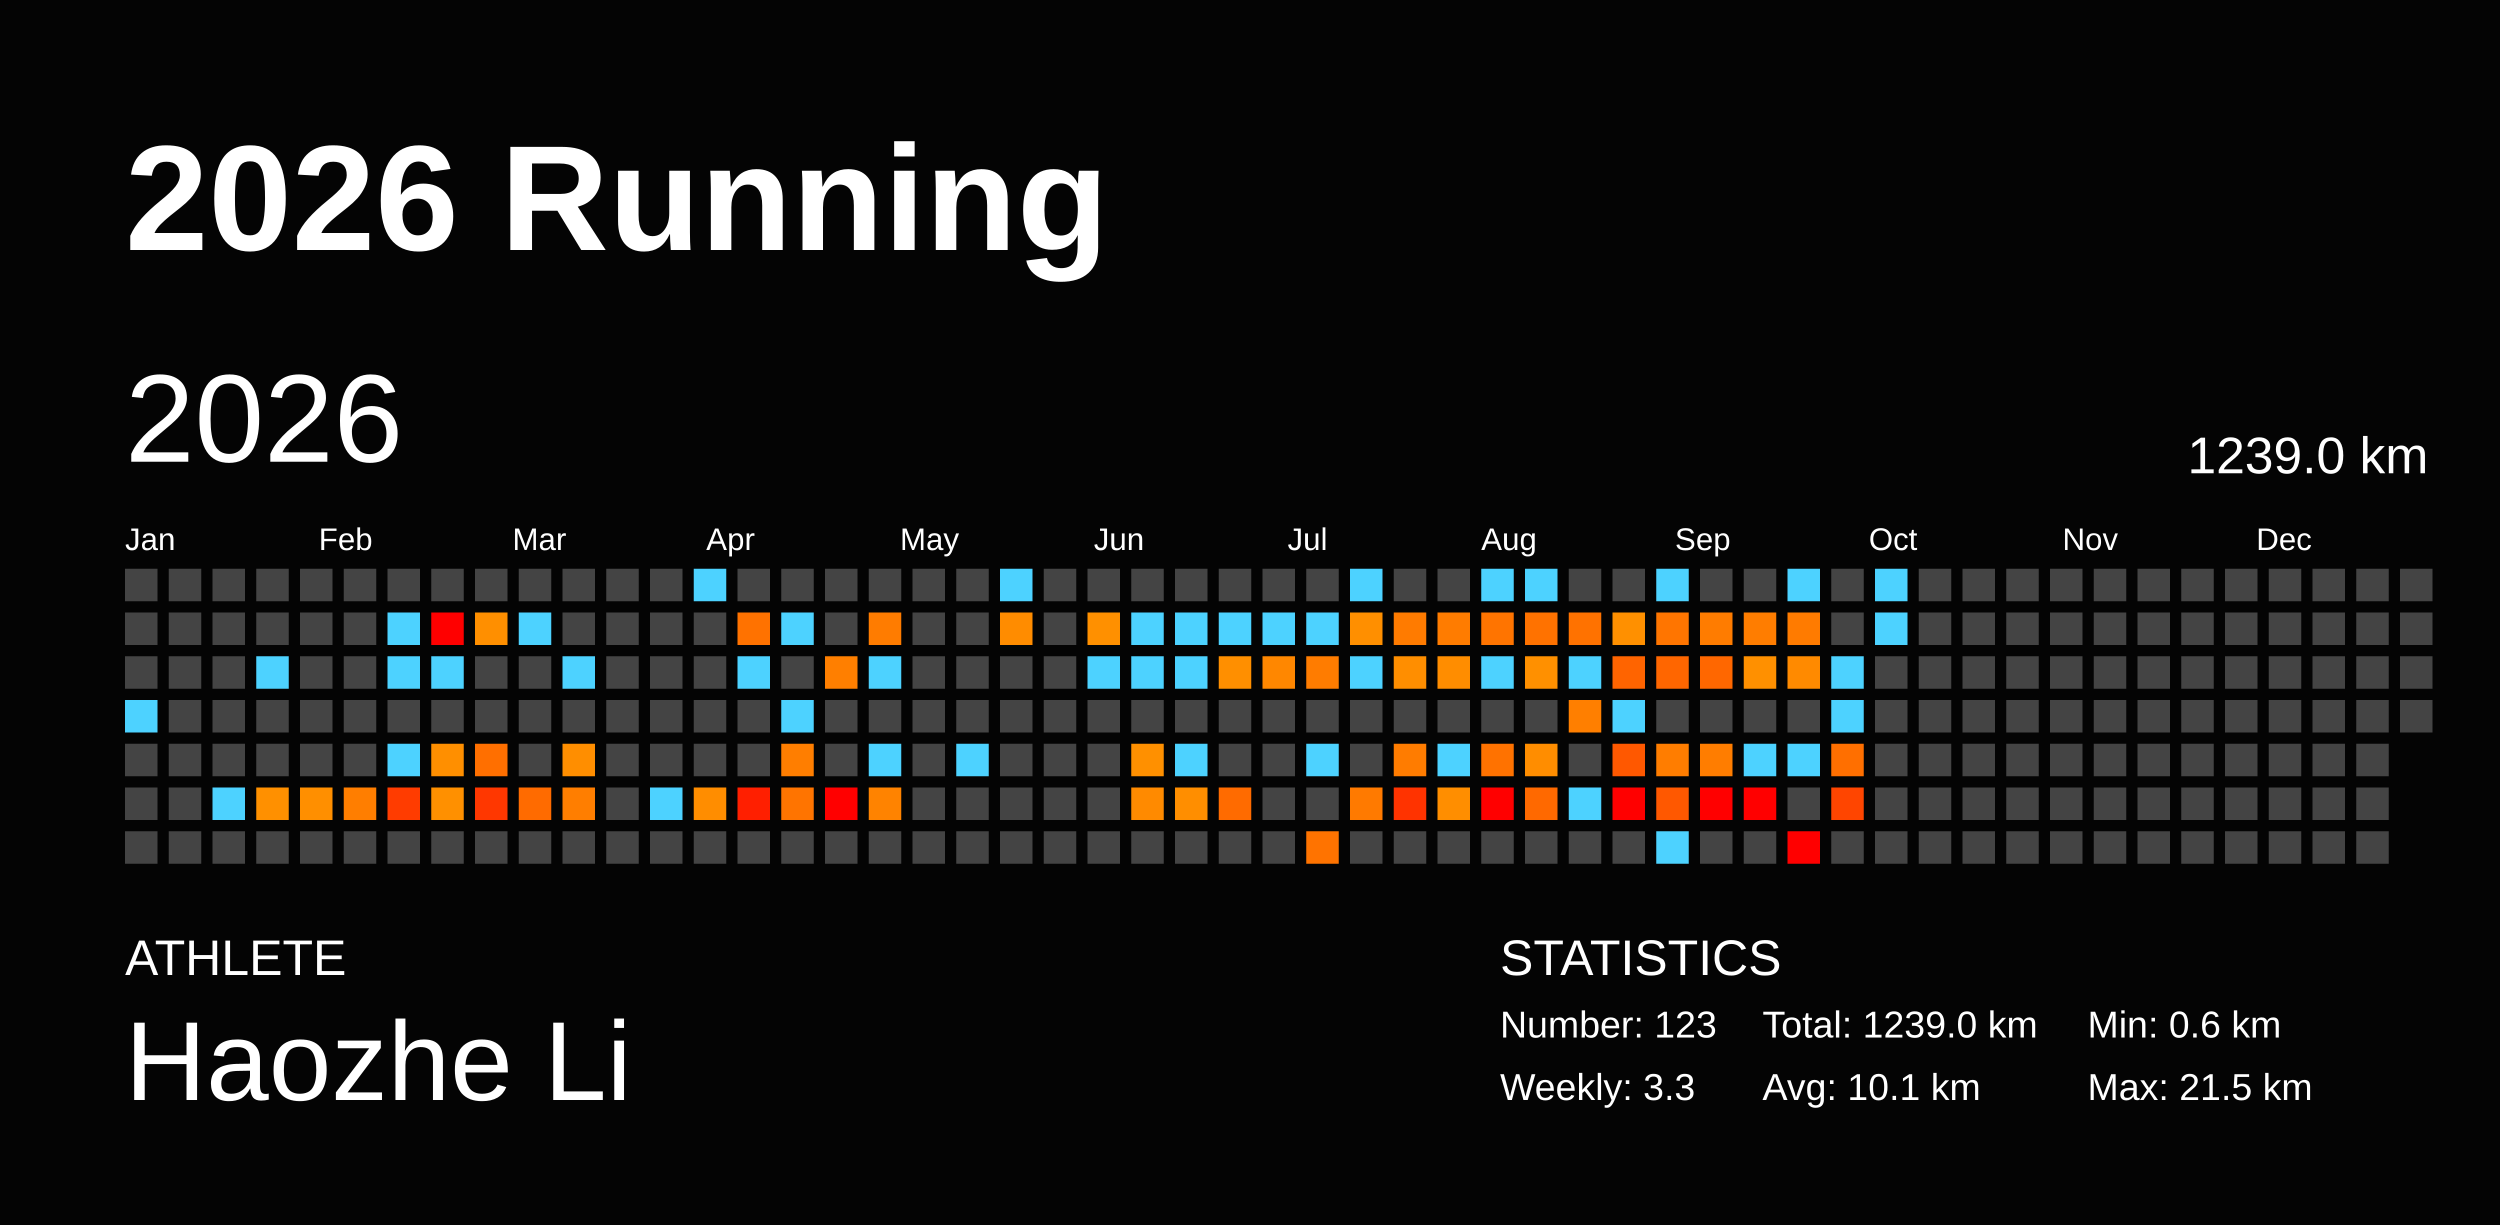
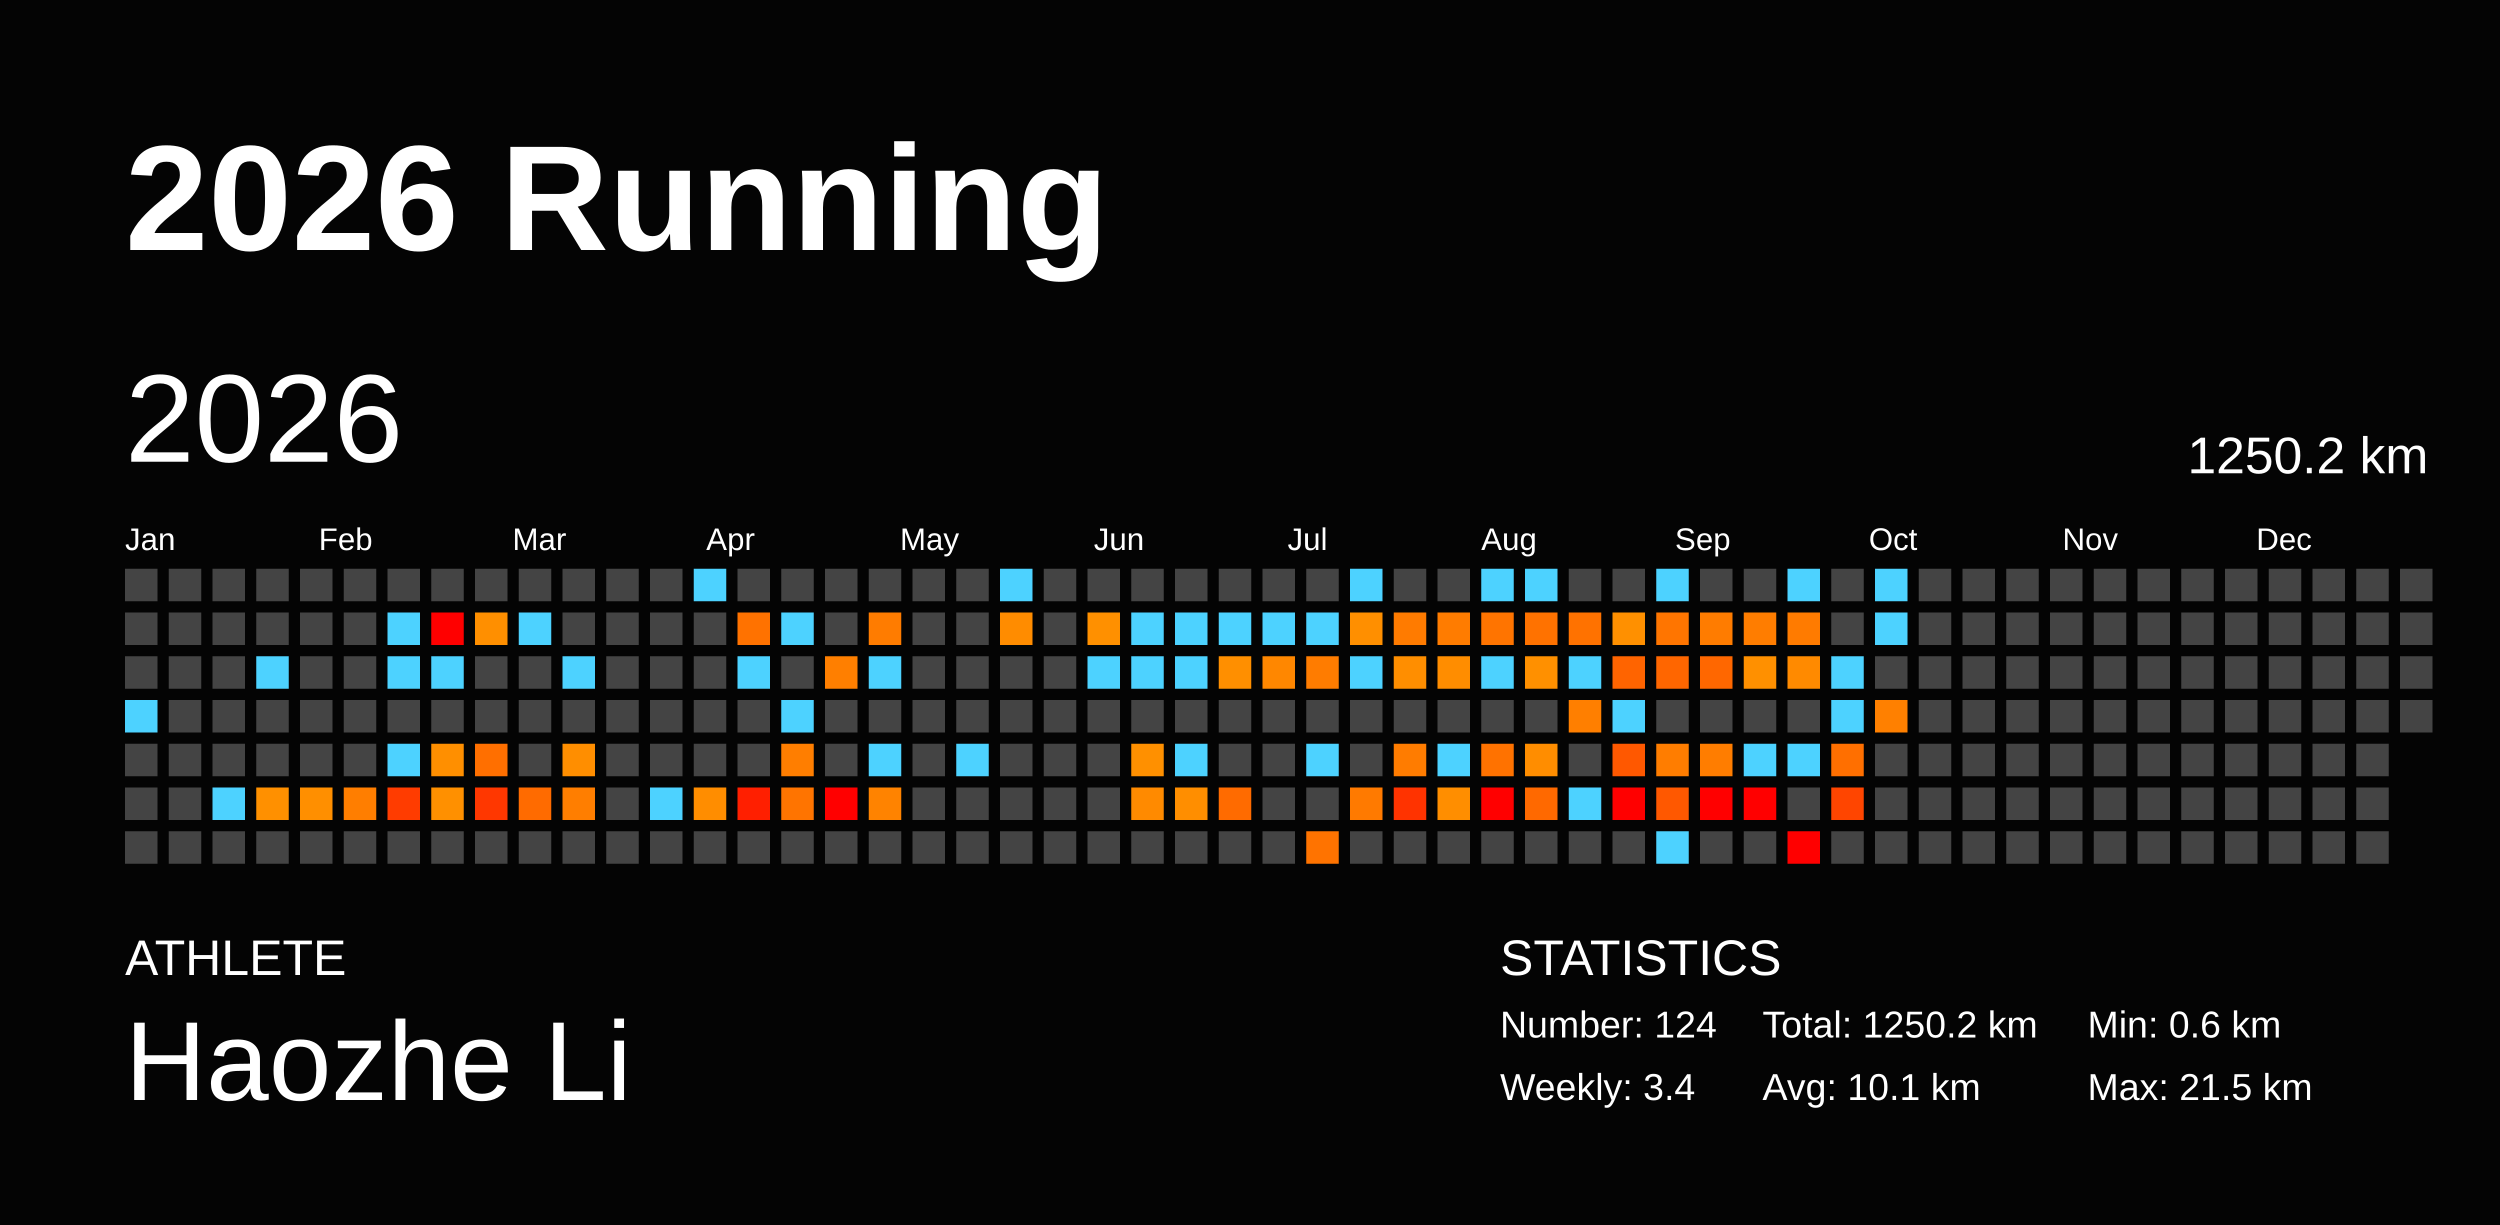
<svg xmlns="http://www.w3.org/2000/svg" baseProfile="full" height="98mm" version="1.1" viewBox="0,0,200,98" width="200mm">
  <defs />
  <rect fill="#040404" height="98" width="200" x="0" y="0" />
  <text fill="#FFFFFF" style="font-size:12px; font-family:Arial; font-weight:bold;" x="10" y="20">2026 Running</text>
  <text fill="#FFFFFF" style="font-size:4px; font-family:Arial" x="10" y="78">ATHLETE</text>
  <text fill="#FFFFFF" style="font-size:9px; font-family:Arial" x="10" y="88">Haozhe Li</text>
  <text fill="#FFFFFF" style="font-size:4px; font-family:Arial" x="120" y="78">STATISTICS</text>
-   <text fill="#FFFFFF" style="font-size:3px; font-family:Arial" x="120" y="83">Number: 123</text>
-   <text fill="#FFFFFF" style="font-size:3px; font-family:Arial" x="120" y="88">Weekly: 3.3</text>
-   <text fill="#FFFFFF" style="font-size:3px; font-family:Arial" x="141" y="83">Total: 1239.0 km</text>
+   <text fill="#FFFFFF" style="font-size:3px; font-family:Arial" x="120" y="83">Number: 124</text>
+   <text fill="#FFFFFF" style="font-size:3px; font-family:Arial" x="120" y="88">Weekly: 3.4</text>
+   <text fill="#FFFFFF" style="font-size:3px; font-family:Arial" x="141" y="83">Total: 1250.2 km</text>
  <text fill="#FFFFFF" style="font-size:3px; font-family:Arial" x="141" y="88">Avg: 10.1 km</text>
  <text fill="#FFFFFF" style="font-size:3px; font-family:Arial" x="167" y="83">Min: 0.6 km</text>
  <text fill="#FFFFFF" style="font-size:3px; font-family:Arial" x="167" y="88">Max: 21.5 km</text>
  <text dominant-baseline="hanging" fill="#FFFFFF" style="font-size:10.0px; font-family:Arial;" x="10" y="30">2026</text>
-   <text dominant-baseline="hanging" fill="#FFFFFF" style="font-size:4.125px; font-family:Arial;" x="175" y="35">1239.0 km</text>
+   <text dominant-baseline="hanging" fill="#FFFFFF" style="font-size:4.125px; font-family:Arial;" x="175" y="35">1250.2 km</text>
  <text fill="#FFFFFF" style="font-size:2.5px; font-family:Arial" x="10.0" y="44">Jan</text>
  <text fill="#FFFFFF" style="font-size:2.5px; font-family:Arial" x="25.5" y="44">Feb</text>
  <text fill="#FFFFFF" style="font-size:2.5px; font-family:Arial" x="41.0" y="44">Mar</text>
  <text fill="#FFFFFF" style="font-size:2.5px; font-family:Arial" x="56.5" y="44">Apr</text>
  <text fill="#FFFFFF" style="font-size:2.5px; font-family:Arial" x="72.0" y="44">May</text>
  <text fill="#FFFFFF" style="font-size:2.5px; font-family:Arial" x="87.5" y="44">Jun</text>
  <text fill="#FFFFFF" style="font-size:2.5px; font-family:Arial" x="103.0" y="44">Jul</text>
  <text fill="#FFFFFF" style="font-size:2.5px; font-family:Arial" x="118.5" y="44">Aug</text>
  <text fill="#FFFFFF" style="font-size:2.5px; font-family:Arial" x="134.0" y="44">Sep</text>
  <text fill="#FFFFFF" style="font-size:2.5px; font-family:Arial" x="149.5" y="44">Oct</text>
  <text fill="#FFFFFF" style="font-size:2.5px; font-family:Arial" x="165.0" y="44">Nov</text>
  <text fill="#FFFFFF" style="font-size:2.5px; font-family:Arial" x="180.5" y="44">Dec</text>
  <rect fill="#444444" height="2.6" width="2.6" x="10.0" y="45.5" />
  <rect fill="#444444" height="2.6" width="2.6" x="10.0" y="49.0" />
  <rect fill="#444444" height="2.6" width="2.6" x="10.0" y="52.5" />
  <rect fill="#4dd2ff" height="2.6" width="2.6" x="10.0" y="56.0" />
  <rect fill="#444444" height="2.6" width="2.6" x="10.0" y="59.5" />
  <rect fill="#444444" height="2.6" width="2.6" x="10.0" y="63.0" />
  <rect fill="#444444" height="2.6" width="2.6" x="10.0" y="66.5" />
  <rect fill="#444444" height="2.6" width="2.6" x="13.5" y="45.5" />
  <rect fill="#444444" height="2.6" width="2.6" x="13.5" y="49.0" />
  <rect fill="#444444" height="2.6" width="2.6" x="13.5" y="52.5" />
  <rect fill="#444444" height="2.6" width="2.6" x="13.5" y="56.0" />
  <rect fill="#444444" height="2.6" width="2.6" x="13.5" y="59.5" />
  <rect fill="#444444" height="2.6" width="2.6" x="13.5" y="63.0" />
  <rect fill="#444444" height="2.6" width="2.6" x="13.5" y="66.5" />
  <rect fill="#444444" height="2.6" width="2.6" x="17.0" y="45.5" />
  <rect fill="#444444" height="2.6" width="2.6" x="17.0" y="49.0" />
  <rect fill="#444444" height="2.6" width="2.6" x="17.0" y="52.5" />
  <rect fill="#444444" height="2.6" width="2.6" x="17.0" y="56.0" />
  <rect fill="#444444" height="2.6" width="2.6" x="17.0" y="59.5" />
  <rect fill="#4dd2ff" height="2.6" width="2.6" x="17.0" y="63.0" />
  <rect fill="#444444" height="2.6" width="2.6" x="17.0" y="66.5" />
  <rect fill="#444444" height="2.6" width="2.6" x="20.5" y="45.5" />
  <rect fill="#444444" height="2.6" width="2.6" x="20.5" y="49.0" />
  <rect fill="#4dd2ff" height="2.6" width="2.6" x="20.5" y="52.5" />
  <rect fill="#444444" height="2.6" width="2.6" x="20.5" y="56.0" />
  <rect fill="#444444" height="2.6" width="2.6" x="20.5" y="59.5" />
  <rect fill="#ff9000" height="2.6" width="2.6" x="20.5" y="63.0" />
  <rect fill="#444444" height="2.6" width="2.6" x="20.5" y="66.5" />
  <rect fill="#444444" height="2.6" width="2.6" x="24.0" y="45.5" />
  <rect fill="#444444" height="2.6" width="2.6" x="24.0" y="49.0" />
  <rect fill="#444444" height="2.6" width="2.6" x="24.0" y="52.5" />
  <rect fill="#444444" height="2.6" width="2.6" x="24.0" y="56.0" />
  <rect fill="#444444" height="2.6" width="2.6" x="24.0" y="59.5" />
  <rect fill="#ff8f00" height="2.6" width="2.6" x="24.0" y="63.0" />
  <rect fill="#444444" height="2.6" width="2.6" x="24.0" y="66.5" />
  <rect fill="#444444" height="2.6" width="2.6" x="27.5" y="45.5" />
  <rect fill="#444444" height="2.6" width="2.6" x="27.5" y="49.0" />
  <rect fill="#444444" height="2.6" width="2.6" x="27.5" y="52.5" />
  <rect fill="#444444" height="2.6" width="2.6" x="27.5" y="56.0" />
  <rect fill="#444444" height="2.6" width="2.6" x="27.5" y="59.5" />
  <rect fill="#ff7e00" height="2.6" width="2.6" x="27.5" y="63.0" />
  <rect fill="#444444" height="2.6" width="2.6" x="27.5" y="66.5" />
  <rect fill="#444444" height="2.6" width="2.6" x="31.0" y="45.5" />
  <rect fill="#4dd2ff" height="2.6" width="2.6" x="31.0" y="49.0" />
  <rect fill="#4dd2ff" height="2.6" width="2.6" x="31.0" y="52.5" />
  <rect fill="#444444" height="2.6" width="2.6" x="31.0" y="56.0" />
  <rect fill="#4dd2ff" height="2.6" width="2.6" x="31.0" y="59.5" />
  <rect fill="#ff3c00" height="2.6" width="2.6" x="31.0" y="63.0" />
  <rect fill="#444444" height="2.6" width="2.6" x="31.0" y="66.5" />
  <rect fill="#444444" height="2.6" width="2.6" x="34.5" y="45.5" />
  <rect fill="red" height="2.6" width="2.6" x="34.5" y="49.0" />
  <rect fill="#4dd2ff" height="2.6" width="2.6" x="34.5" y="52.5" />
  <rect fill="#444444" height="2.6" width="2.6" x="34.5" y="56.0" />
  <rect fill="#ff8f00" height="2.6" width="2.6" x="34.5" y="59.5" />
  <rect fill="#ff9000" height="2.6" width="2.6" x="34.5" y="63.0" />
  <rect fill="#444444" height="2.6" width="2.6" x="34.5" y="66.5" />
  <rect fill="#444444" height="2.6" width="2.6" x="38.0" y="45.5" />
  <rect fill="#ff8f00" height="2.6" width="2.6" x="38.0" y="49.0" />
  <rect fill="#444444" height="2.6" width="2.6" x="38.0" y="52.5" />
  <rect fill="#444444" height="2.6" width="2.6" x="38.0" y="56.0" />
  <rect fill="#ff6f00" height="2.6" width="2.6" x="38.0" y="59.5" />
  <rect fill="#ff3700" height="2.6" width="2.6" x="38.0" y="63.0" />
  <rect fill="#444444" height="2.6" width="2.6" x="38.0" y="66.5" />
  <rect fill="#444444" height="2.6" width="2.6" x="41.5" y="45.5" />
  <rect fill="#4dd2ff" height="2.6" width="2.6" x="41.5" y="49.0" />
  <rect fill="#444444" height="2.6" width="2.6" x="41.5" y="52.5" />
  <rect fill="#444444" height="2.6" width="2.6" x="41.5" y="56.0" />
  <rect fill="#444444" height="2.6" width="2.6" x="41.5" y="59.5" />
  <rect fill="#ff6b00" height="2.6" width="2.6" x="41.5" y="63.0" />
  <rect fill="#444444" height="2.6" width="2.6" x="41.5" y="66.5" />
  <rect fill="#444444" height="2.6" width="2.6" x="45.0" y="45.5" />
  <rect fill="#444444" height="2.6" width="2.6" x="45.0" y="49.0" />
  <rect fill="#4dd2ff" height="2.6" width="2.6" x="45.0" y="52.5" />
  <rect fill="#444444" height="2.6" width="2.6" x="45.0" y="56.0" />
  <rect fill="#ff8e00" height="2.6" width="2.6" x="45.0" y="59.5" />
  <rect fill="#ff7e00" height="2.6" width="2.6" x="45.0" y="63.0" />
  <rect fill="#444444" height="2.6" width="2.6" x="45.0" y="66.5" />
  <rect fill="#444444" height="2.6" width="2.6" x="48.5" y="45.5" />
  <rect fill="#444444" height="2.6" width="2.6" x="48.5" y="49.0" />
  <rect fill="#444444" height="2.6" width="2.6" x="48.5" y="52.5" />
  <rect fill="#444444" height="2.6" width="2.6" x="48.5" y="56.0" />
  <rect fill="#444444" height="2.6" width="2.6" x="48.5" y="59.5" />
  <rect fill="#444444" height="2.6" width="2.6" x="48.5" y="63.0" />
  <rect fill="#444444" height="2.6" width="2.6" x="48.5" y="66.5" />
  <rect fill="#444444" height="2.6" width="2.6" x="52.0" y="45.5" />
  <rect fill="#444444" height="2.6" width="2.6" x="52.0" y="49.0" />
  <rect fill="#444444" height="2.6" width="2.6" x="52.0" y="52.5" />
  <rect fill="#444444" height="2.6" width="2.6" x="52.0" y="56.0" />
  <rect fill="#444444" height="2.6" width="2.6" x="52.0" y="59.5" />
  <rect fill="#4dd2ff" height="2.6" width="2.6" x="52.0" y="63.0" />
  <rect fill="#444444" height="2.6" width="2.6" x="52.0" y="66.5" />
  <rect fill="#4dd2ff" height="2.6" width="2.6" x="55.5" y="45.5" />
  <rect fill="#444444" height="2.6" width="2.6" x="55.5" y="49.0" />
  <rect fill="#444444" height="2.6" width="2.6" x="55.5" y="52.5" />
  <rect fill="#444444" height="2.6" width="2.6" x="55.5" y="56.0" />
  <rect fill="#444444" height="2.6" width="2.6" x="55.5" y="59.5" />
  <rect fill="#ff8d00" height="2.6" width="2.6" x="55.5" y="63.0" />
  <rect fill="#444444" height="2.6" width="2.6" x="55.5" y="66.5" />
  <rect fill="#444444" height="2.6" width="2.6" x="59.0" y="45.5" />
  <rect fill="#ff7200" height="2.6" width="2.6" x="59.0" y="49.0" />
  <rect fill="#4dd2ff" height="2.6" width="2.6" x="59.0" y="52.5" />
  <rect fill="#444444" height="2.6" width="2.6" x="59.0" y="56.0" />
  <rect fill="#444444" height="2.6" width="2.6" x="59.0" y="59.5" />
  <rect fill="#ff1f00" height="2.6" width="2.6" x="59.0" y="63.0" />
  <rect fill="#444444" height="2.6" width="2.6" x="59.0" y="66.5" />
  <rect fill="#444444" height="2.6" width="2.6" x="62.5" y="45.5" />
  <rect fill="#4dd2ff" height="2.6" width="2.6" x="62.5" y="49.0" />
  <rect fill="#444444" height="2.6" width="2.6" x="62.5" y="52.5" />
  <rect fill="#4dd2ff" height="2.6" width="2.6" x="62.5" y="56.0" />
  <rect fill="#ff7e00" height="2.6" width="2.6" x="62.5" y="59.5" />
  <rect fill="#ff7400" height="2.6" width="2.6" x="62.5" y="63.0" />
  <rect fill="#444444" height="2.6" width="2.6" x="62.5" y="66.5" />
  <rect fill="#444444" height="2.6" width="2.6" x="66.0" y="45.5" />
  <rect fill="#444444" height="2.6" width="2.6" x="66.0" y="49.0" />
  <rect fill="#ff7f00" height="2.6" width="2.6" x="66.0" y="52.5" />
  <rect fill="#444444" height="2.6" width="2.6" x="66.0" y="56.0" />
  <rect fill="#444444" height="2.6" width="2.6" x="66.0" y="59.5" />
  <rect fill="red" height="2.6" width="2.6" x="66.0" y="63.0" />
  <rect fill="#444444" height="2.6" width="2.6" x="66.0" y="66.5" />
  <rect fill="#444444" height="2.6" width="2.6" x="69.5" y="45.5" />
  <rect fill="#ff7c00" height="2.6" width="2.6" x="69.5" y="49.0" />
  <rect fill="#4dd2ff" height="2.6" width="2.6" x="69.5" y="52.5" />
  <rect fill="#444444" height="2.6" width="2.6" x="69.5" y="56.0" />
  <rect fill="#4dd2ff" height="2.6" width="2.6" x="69.5" y="59.5" />
  <rect fill="#ff8300" height="2.6" width="2.6" x="69.5" y="63.0" />
  <rect fill="#444444" height="2.6" width="2.6" x="69.5" y="66.5" />
  <rect fill="#444444" height="2.6" width="2.6" x="73.0" y="45.5" />
  <rect fill="#444444" height="2.6" width="2.6" x="73.0" y="49.0" />
  <rect fill="#444444" height="2.6" width="2.6" x="73.0" y="52.5" />
  <rect fill="#444444" height="2.6" width="2.6" x="73.0" y="56.0" />
  <rect fill="#444444" height="2.6" width="2.6" x="73.0" y="59.5" />
  <rect fill="#444444" height="2.6" width="2.6" x="73.0" y="63.0" />
  <rect fill="#444444" height="2.6" width="2.6" x="73.0" y="66.5" />
  <rect fill="#444444" height="2.6" width="2.6" x="76.5" y="45.5" />
  <rect fill="#444444" height="2.6" width="2.6" x="76.5" y="49.0" />
  <rect fill="#444444" height="2.6" width="2.6" x="76.5" y="52.5" />
  <rect fill="#444444" height="2.6" width="2.6" x="76.5" y="56.0" />
  <rect fill="#4dd2ff" height="2.6" width="2.6" x="76.5" y="59.5" />
  <rect fill="#444444" height="2.6" width="2.6" x="76.5" y="63.0" />
  <rect fill="#444444" height="2.6" width="2.6" x="76.5" y="66.5" />
  <rect fill="#4dd2ff" height="2.6" width="2.6" x="80.0" y="45.5" />
  <rect fill="#ff8c00" height="2.6" width="2.6" x="80.0" y="49.0" />
  <rect fill="#444444" height="2.6" width="2.6" x="80.0" y="52.5" />
  <rect fill="#444444" height="2.6" width="2.6" x="80.0" y="56.0" />
  <rect fill="#444444" height="2.6" width="2.6" x="80.0" y="59.5" />
  <rect fill="#444444" height="2.6" width="2.6" x="80.0" y="63.0" />
  <rect fill="#444444" height="2.6" width="2.6" x="80.0" y="66.5" />
  <rect fill="#444444" height="2.6" width="2.6" x="83.5" y="45.5" />
  <rect fill="#444444" height="2.6" width="2.6" x="83.5" y="49.0" />
  <rect fill="#444444" height="2.6" width="2.6" x="83.5" y="52.5" />
  <rect fill="#444444" height="2.6" width="2.6" x="83.5" y="56.0" />
  <rect fill="#444444" height="2.6" width="2.6" x="83.5" y="59.5" />
  <rect fill="#444444" height="2.6" width="2.6" x="83.5" y="63.0" />
  <rect fill="#444444" height="2.6" width="2.6" x="83.5" y="66.5" />
  <rect fill="#444444" height="2.6" width="2.6" x="87.0" y="45.5" />
  <rect fill="#ff9000" height="2.6" width="2.6" x="87.0" y="49.0" />
  <rect fill="#4dd2ff" height="2.6" width="2.6" x="87.0" y="52.5" />
  <rect fill="#444444" height="2.6" width="2.6" x="87.0" y="56.0" />
  <rect fill="#444444" height="2.6" width="2.6" x="87.0" y="59.5" />
  <rect fill="#444444" height="2.6" width="2.6" x="87.0" y="63.0" />
  <rect fill="#444444" height="2.6" width="2.6" x="87.0" y="66.5" />
  <rect fill="#444444" height="2.6" width="2.6" x="90.5" y="45.5" />
  <rect fill="#4dd2ff" height="2.6" width="2.6" x="90.5" y="49.0" />
  <rect fill="#4dd2ff" height="2.6" width="2.6" x="90.5" y="52.5" />
  <rect fill="#444444" height="2.6" width="2.6" x="90.5" y="56.0" />
  <rect fill="#ff9000" height="2.6" width="2.6" x="90.5" y="59.5" />
  <rect fill="#ff8a00" height="2.6" width="2.6" x="90.5" y="63.0" />
  <rect fill="#444444" height="2.6" width="2.6" x="90.5" y="66.5" />
  <rect fill="#444444" height="2.6" width="2.6" x="94.0" y="45.5" />
  <rect fill="#4dd2ff" height="2.6" width="2.6" x="94.0" y="49.0" />
  <rect fill="#4dd2ff" height="2.6" width="2.6" x="94.0" y="52.5" />
  <rect fill="#444444" height="2.6" width="2.6" x="94.0" y="56.0" />
  <rect fill="#4dd2ff" height="2.6" width="2.6" x="94.0" y="59.5" />
  <rect fill="#ff8e00" height="2.6" width="2.6" x="94.0" y="63.0" />
  <rect fill="#444444" height="2.6" width="2.6" x="94.0" y="66.5" />
  <rect fill="#444444" height="2.6" width="2.6" x="97.5" y="45.5" />
  <rect fill="#4dd2ff" height="2.6" width="2.6" x="97.5" y="49.0" />
  <rect fill="#ff8f00" height="2.6" width="2.6" x="97.5" y="52.5" />
  <rect fill="#444444" height="2.6" width="2.6" x="97.5" y="56.0" />
  <rect fill="#444444" height="2.6" width="2.6" x="97.5" y="59.5" />
  <rect fill="#ff6b00" height="2.6" width="2.6" x="97.5" y="63.0" />
  <rect fill="#444444" height="2.6" width="2.6" x="97.5" y="66.5" />
  <rect fill="#444444" height="2.6" width="2.6" x="101.0" y="45.5" />
  <rect fill="#4dd2ff" height="2.6" width="2.6" x="101.0" y="49.0" />
  <rect fill="#ff8700" height="2.6" width="2.6" x="101.0" y="52.5" />
  <rect fill="#444444" height="2.6" width="2.6" x="101.0" y="56.0" />
  <rect fill="#444444" height="2.6" width="2.6" x="101.0" y="59.5" />
  <rect fill="#444444" height="2.6" width="2.6" x="101.0" y="63.0" />
  <rect fill="#444444" height="2.6" width="2.6" x="101.0" y="66.5" />
  <rect fill="#444444" height="2.6" width="2.6" x="104.5" y="45.5" />
  <rect fill="#4dd2ff" height="2.6" width="2.6" x="104.5" y="49.0" />
  <rect fill="#ff7c00" height="2.6" width="2.6" x="104.5" y="52.5" />
  <rect fill="#444444" height="2.6" width="2.6" x="104.5" y="56.0" />
  <rect fill="#4dd2ff" height="2.6" width="2.6" x="104.5" y="59.5" />
  <rect fill="#444444" height="2.6" width="2.6" x="104.5" y="63.0" />
  <rect fill="#ff7300" height="2.6" width="2.6" x="104.5" y="66.5" />
  <rect fill="#4dd2ff" height="2.6" width="2.6" x="108.0" y="45.5" />
  <rect fill="#ff8f00" height="2.6" width="2.6" x="108.0" y="49.0" />
  <rect fill="#4dd2ff" height="2.6" width="2.6" x="108.0" y="52.5" />
  <rect fill="#444444" height="2.6" width="2.6" x="108.0" y="56.0" />
  <rect fill="#444444" height="2.6" width="2.6" x="108.0" y="59.5" />
  <rect fill="#ff7a00" height="2.6" width="2.6" x="108.0" y="63.0" />
  <rect fill="#444444" height="2.6" width="2.6" x="108.0" y="66.5" />
  <rect fill="#444444" height="2.6" width="2.6" x="111.5" y="45.5" />
  <rect fill="#ff7b00" height="2.6" width="2.6" x="111.5" y="49.0" />
  <rect fill="#ff8e00" height="2.6" width="2.6" x="111.5" y="52.5" />
  <rect fill="#444444" height="2.6" width="2.6" x="111.5" y="56.0" />
  <rect fill="#ff7c00" height="2.6" width="2.6" x="111.5" y="59.5" />
  <rect fill="#ff3300" height="2.6" width="2.6" x="111.5" y="63.0" />
  <rect fill="#444444" height="2.6" width="2.6" x="111.5" y="66.5" />
  <rect fill="#444444" height="2.6" width="2.6" x="115.0" y="45.5" />
  <rect fill="#ff7c00" height="2.6" width="2.6" x="115.0" y="49.0" />
  <rect fill="#ff8d00" height="2.6" width="2.6" x="115.0" y="52.5" />
  <rect fill="#444444" height="2.6" width="2.6" x="115.0" y="56.0" />
  <rect fill="#4dd2ff" height="2.6" width="2.6" x="115.0" y="59.5" />
  <rect fill="#ff8e00" height="2.6" width="2.6" x="115.0" y="63.0" />
  <rect fill="#444444" height="2.6" width="2.6" x="115.0" y="66.5" />
  <rect fill="#4dd2ff" height="2.6" width="2.6" x="118.5" y="45.5" />
  <rect fill="#ff7400" height="2.6" width="2.6" x="118.5" y="49.0" />
  <rect fill="#4dd2ff" height="2.6" width="2.6" x="118.5" y="52.5" />
  <rect fill="#444444" height="2.6" width="2.6" x="118.5" y="56.0" />
  <rect fill="#ff7200" height="2.6" width="2.6" x="118.5" y="59.5" />
  <rect fill="red" height="2.6" width="2.6" x="118.5" y="63.0" />
  <rect fill="#444444" height="2.6" width="2.6" x="118.5" y="66.5" />
  <rect fill="#4dd2ff" height="2.6" width="2.6" x="122.0" y="45.5" />
  <rect fill="#ff7200" height="2.6" width="2.6" x="122.0" y="49.0" />
  <rect fill="#ff9000" height="2.6" width="2.6" x="122.0" y="52.5" />
  <rect fill="#444444" height="2.6" width="2.6" x="122.0" y="56.0" />
  <rect fill="#ff8d00" height="2.6" width="2.6" x="122.0" y="59.5" />
  <rect fill="#ff6900" height="2.6" width="2.6" x="122.0" y="63.0" />
  <rect fill="#444444" height="2.6" width="2.6" x="122.0" y="66.5" />
  <rect fill="#444444" height="2.6" width="2.6" x="125.5" y="45.5" />
  <rect fill="#ff7200" height="2.6" width="2.6" x="125.5" y="49.0" />
  <rect fill="#4dd2ff" height="2.6" width="2.6" x="125.5" y="52.5" />
  <rect fill="#ff7f00" height="2.6" width="2.6" x="125.5" y="56.0" />
  <rect fill="#444444" height="2.6" width="2.6" x="125.5" y="59.5" />
  <rect fill="#4dd2ff" height="2.6" width="2.6" x="125.5" y="63.0" />
  <rect fill="#444444" height="2.6" width="2.6" x="125.5" y="66.5" />
  <rect fill="#444444" height="2.6" width="2.6" x="129.0" y="45.5" />
  <rect fill="#ff9000" height="2.6" width="2.6" x="129.0" y="49.0" />
  <rect fill="#ff6400" height="2.6" width="2.6" x="129.0" y="52.5" />
  <rect fill="#4dd2ff" height="2.6" width="2.6" x="129.0" y="56.0" />
  <rect fill="#ff5800" height="2.6" width="2.6" x="129.0" y="59.5" />
  <rect fill="red" height="2.6" width="2.6" x="129.0" y="63.0" />
  <rect fill="#444444" height="2.6" width="2.6" x="129.0" y="66.5" />
  <rect fill="#4dd2ff" height="2.6" width="2.6" x="132.5" y="45.5" />
  <rect fill="#ff7500" height="2.6" width="2.6" x="132.5" y="49.0" />
  <rect fill="#ff6600" height="2.6" width="2.6" x="132.5" y="52.5" />
  <rect fill="#444444" height="2.6" width="2.6" x="132.5" y="56.0" />
  <rect fill="#ff7d00" height="2.6" width="2.6" x="132.5" y="59.5" />
  <rect fill="#ff5800" height="2.6" width="2.6" x="132.5" y="63.0" />
  <rect fill="#4dd2ff" height="2.6" width="2.6" x="132.5" y="66.5" />
  <rect fill="#444444" height="2.6" width="2.6" x="136.0" y="45.5" />
  <rect fill="#ff7c00" height="2.6" width="2.6" x="136.0" y="49.0" />
  <rect fill="#ff6700" height="2.6" width="2.6" x="136.0" y="52.5" />
  <rect fill="#444444" height="2.6" width="2.6" x="136.0" y="56.0" />
  <rect fill="#ff7d00" height="2.6" width="2.6" x="136.0" y="59.5" />
  <rect fill="red" height="2.6" width="2.6" x="136.0" y="63.0" />
  <rect fill="#444444" height="2.6" width="2.6" x="136.0" y="66.5" />
  <rect fill="#444444" height="2.6" width="2.6" x="139.5" y="45.5" />
  <rect fill="#ff7d00" height="2.6" width="2.6" x="139.5" y="49.0" />
  <rect fill="#ff9000" height="2.6" width="2.6" x="139.5" y="52.5" />
  <rect fill="#444444" height="2.6" width="2.6" x="139.5" y="56.0" />
  <rect fill="#4dd2ff" height="2.6" width="2.6" x="139.5" y="59.5" />
  <rect fill="red" height="2.6" width="2.6" x="139.5" y="63.0" />
  <rect fill="#444444" height="2.6" width="2.6" x="139.5" y="66.5" />
  <rect fill="#4dd2ff" height="2.6" width="2.6" x="143.0" y="45.5" />
  <rect fill="#ff7b00" height="2.6" width="2.6" x="143.0" y="49.0" />
  <rect fill="#ff8a00" height="2.6" width="2.6" x="143.0" y="52.5" />
  <rect fill="#444444" height="2.6" width="2.6" x="143.0" y="56.0" />
  <rect fill="#4dd2ff" height="2.6" width="2.6" x="143.0" y="59.5" />
  <rect fill="#444444" height="2.6" width="2.6" x="143.0" y="63.0" />
  <rect fill="red" height="2.6" width="2.6" x="143.0" y="66.5" />
  <rect fill="#444444" height="2.6" width="2.6" x="146.5" y="45.5" />
  <rect fill="#444444" height="2.6" width="2.6" x="146.5" y="49.0" />
  <rect fill="#4dd2ff" height="2.6" width="2.6" x="146.5" y="52.5" />
  <rect fill="#4dd2ff" height="2.6" width="2.6" x="146.5" y="56.0" />
  <rect fill="#ff6f00" height="2.6" width="2.6" x="146.5" y="59.5" />
  <rect fill="#ff4500" height="2.6" width="2.6" x="146.5" y="63.0" />
  <rect fill="#444444" height="2.6" width="2.6" x="146.5" y="66.5" />
  <rect fill="#4dd2ff" height="2.6" width="2.6" x="150.0" y="45.5" />
  <rect fill="#4dd2ff" height="2.6" width="2.6" x="150.0" y="49.0" />
  <rect fill="#444444" height="2.6" width="2.6" x="150.0" y="52.5" />
-   <rect fill="#444444" height="2.6" width="2.6" x="150.0" y="56.0" />
+   <rect fill="#ff8000" height="2.6" width="2.6" x="150.0" y="56.0" />
  <rect fill="#444444" height="2.6" width="2.6" x="150.0" y="59.5" />
  <rect fill="#444444" height="2.6" width="2.6" x="150.0" y="63.0" />
  <rect fill="#444444" height="2.6" width="2.6" x="150.0" y="66.5" />
  <rect fill="#444444" height="2.6" width="2.6" x="153.5" y="45.5" />
  <rect fill="#444444" height="2.6" width="2.6" x="153.5" y="49.0" />
  <rect fill="#444444" height="2.6" width="2.6" x="153.5" y="52.5" />
  <rect fill="#444444" height="2.6" width="2.6" x="153.5" y="56.0" />
  <rect fill="#444444" height="2.6" width="2.6" x="153.5" y="59.5" />
  <rect fill="#444444" height="2.6" width="2.6" x="153.5" y="63.0" />
  <rect fill="#444444" height="2.6" width="2.6" x="153.5" y="66.5" />
  <rect fill="#444444" height="2.6" width="2.6" x="157.0" y="45.5" />
  <rect fill="#444444" height="2.6" width="2.6" x="157.0" y="49.0" />
  <rect fill="#444444" height="2.6" width="2.6" x="157.0" y="52.5" />
  <rect fill="#444444" height="2.6" width="2.6" x="157.0" y="56.0" />
  <rect fill="#444444" height="2.6" width="2.6" x="157.0" y="59.5" />
  <rect fill="#444444" height="2.6" width="2.6" x="157.0" y="63.0" />
  <rect fill="#444444" height="2.6" width="2.6" x="157.0" y="66.5" />
  <rect fill="#444444" height="2.6" width="2.6" x="160.5" y="45.5" />
  <rect fill="#444444" height="2.6" width="2.6" x="160.5" y="49.0" />
  <rect fill="#444444" height="2.6" width="2.6" x="160.5" y="52.5" />
  <rect fill="#444444" height="2.6" width="2.6" x="160.5" y="56.0" />
  <rect fill="#444444" height="2.6" width="2.6" x="160.5" y="59.5" />
  <rect fill="#444444" height="2.6" width="2.6" x="160.5" y="63.0" />
  <rect fill="#444444" height="2.6" width="2.6" x="160.5" y="66.5" />
  <rect fill="#444444" height="2.6" width="2.6" x="164.0" y="45.5" />
  <rect fill="#444444" height="2.6" width="2.6" x="164.0" y="49.0" />
  <rect fill="#444444" height="2.6" width="2.6" x="164.0" y="52.5" />
  <rect fill="#444444" height="2.6" width="2.6" x="164.0" y="56.0" />
  <rect fill="#444444" height="2.6" width="2.6" x="164.0" y="59.5" />
  <rect fill="#444444" height="2.6" width="2.6" x="164.0" y="63.0" />
  <rect fill="#444444" height="2.6" width="2.6" x="164.0" y="66.5" />
  <rect fill="#444444" height="2.6" width="2.6" x="167.5" y="45.5" />
  <rect fill="#444444" height="2.6" width="2.6" x="167.5" y="49.0" />
  <rect fill="#444444" height="2.6" width="2.6" x="167.5" y="52.5" />
  <rect fill="#444444" height="2.6" width="2.6" x="167.5" y="56.0" />
  <rect fill="#444444" height="2.6" width="2.6" x="167.5" y="59.5" />
  <rect fill="#444444" height="2.6" width="2.6" x="167.5" y="63.0" />
  <rect fill="#444444" height="2.6" width="2.6" x="167.5" y="66.5" />
  <rect fill="#444444" height="2.6" width="2.6" x="171.0" y="45.5" />
  <rect fill="#444444" height="2.6" width="2.6" x="171.0" y="49.0" />
  <rect fill="#444444" height="2.6" width="2.6" x="171.0" y="52.5" />
  <rect fill="#444444" height="2.6" width="2.6" x="171.0" y="56.0" />
  <rect fill="#444444" height="2.6" width="2.6" x="171.0" y="59.5" />
  <rect fill="#444444" height="2.6" width="2.6" x="171.0" y="63.0" />
  <rect fill="#444444" height="2.6" width="2.6" x="171.0" y="66.5" />
  <rect fill="#444444" height="2.6" width="2.6" x="174.5" y="45.5" />
  <rect fill="#444444" height="2.6" width="2.6" x="174.5" y="49.0" />
  <rect fill="#444444" height="2.6" width="2.6" x="174.5" y="52.5" />
  <rect fill="#444444" height="2.6" width="2.6" x="174.5" y="56.0" />
  <rect fill="#444444" height="2.6" width="2.6" x="174.5" y="59.5" />
  <rect fill="#444444" height="2.6" width="2.6" x="174.5" y="63.0" />
  <rect fill="#444444" height="2.6" width="2.6" x="174.5" y="66.5" />
  <rect fill="#444444" height="2.6" width="2.6" x="178.0" y="45.5" />
  <rect fill="#444444" height="2.6" width="2.6" x="178.0" y="49.0" />
  <rect fill="#444444" height="2.6" width="2.6" x="178.0" y="52.5" />
  <rect fill="#444444" height="2.6" width="2.6" x="178.0" y="56.0" />
  <rect fill="#444444" height="2.6" width="2.6" x="178.0" y="59.5" />
  <rect fill="#444444" height="2.6" width="2.6" x="178.0" y="63.0" />
  <rect fill="#444444" height="2.6" width="2.6" x="178.0" y="66.5" />
  <rect fill="#444444" height="2.6" width="2.6" x="181.5" y="45.5" />
  <rect fill="#444444" height="2.6" width="2.6" x="181.5" y="49.0" />
  <rect fill="#444444" height="2.6" width="2.6" x="181.5" y="52.5" />
  <rect fill="#444444" height="2.6" width="2.6" x="181.5" y="56.0" />
  <rect fill="#444444" height="2.6" width="2.6" x="181.5" y="59.5" />
  <rect fill="#444444" height="2.6" width="2.6" x="181.5" y="63.0" />
  <rect fill="#444444" height="2.6" width="2.6" x="181.5" y="66.5" />
  <rect fill="#444444" height="2.6" width="2.6" x="185.0" y="45.5" />
  <rect fill="#444444" height="2.6" width="2.6" x="185.0" y="49.0" />
  <rect fill="#444444" height="2.6" width="2.6" x="185.0" y="52.5" />
  <rect fill="#444444" height="2.6" width="2.6" x="185.0" y="56.0" />
  <rect fill="#444444" height="2.6" width="2.6" x="185.0" y="59.5" />
  <rect fill="#444444" height="2.6" width="2.6" x="185.0" y="63.0" />
  <rect fill="#444444" height="2.6" width="2.6" x="185.0" y="66.5" />
  <rect fill="#444444" height="2.6" width="2.6" x="188.5" y="45.5" />
  <rect fill="#444444" height="2.6" width="2.6" x="188.5" y="49.0" />
  <rect fill="#444444" height="2.6" width="2.6" x="188.5" y="52.5" />
  <rect fill="#444444" height="2.6" width="2.6" x="188.5" y="56.0" />
  <rect fill="#444444" height="2.6" width="2.6" x="188.5" y="59.5" />
  <rect fill="#444444" height="2.6" width="2.6" x="188.5" y="63.0" />
  <rect fill="#444444" height="2.6" width="2.6" x="188.5" y="66.5" />
  <rect fill="#444444" height="2.6" width="2.6" x="192.0" y="45.5" />
  <rect fill="#444444" height="2.6" width="2.6" x="192.0" y="49.0" />
  <rect fill="#444444" height="2.6" width="2.6" x="192.0" y="52.5" />
  <rect fill="#444444" height="2.6" width="2.6" x="192.0" y="56.0" />
</svg>
